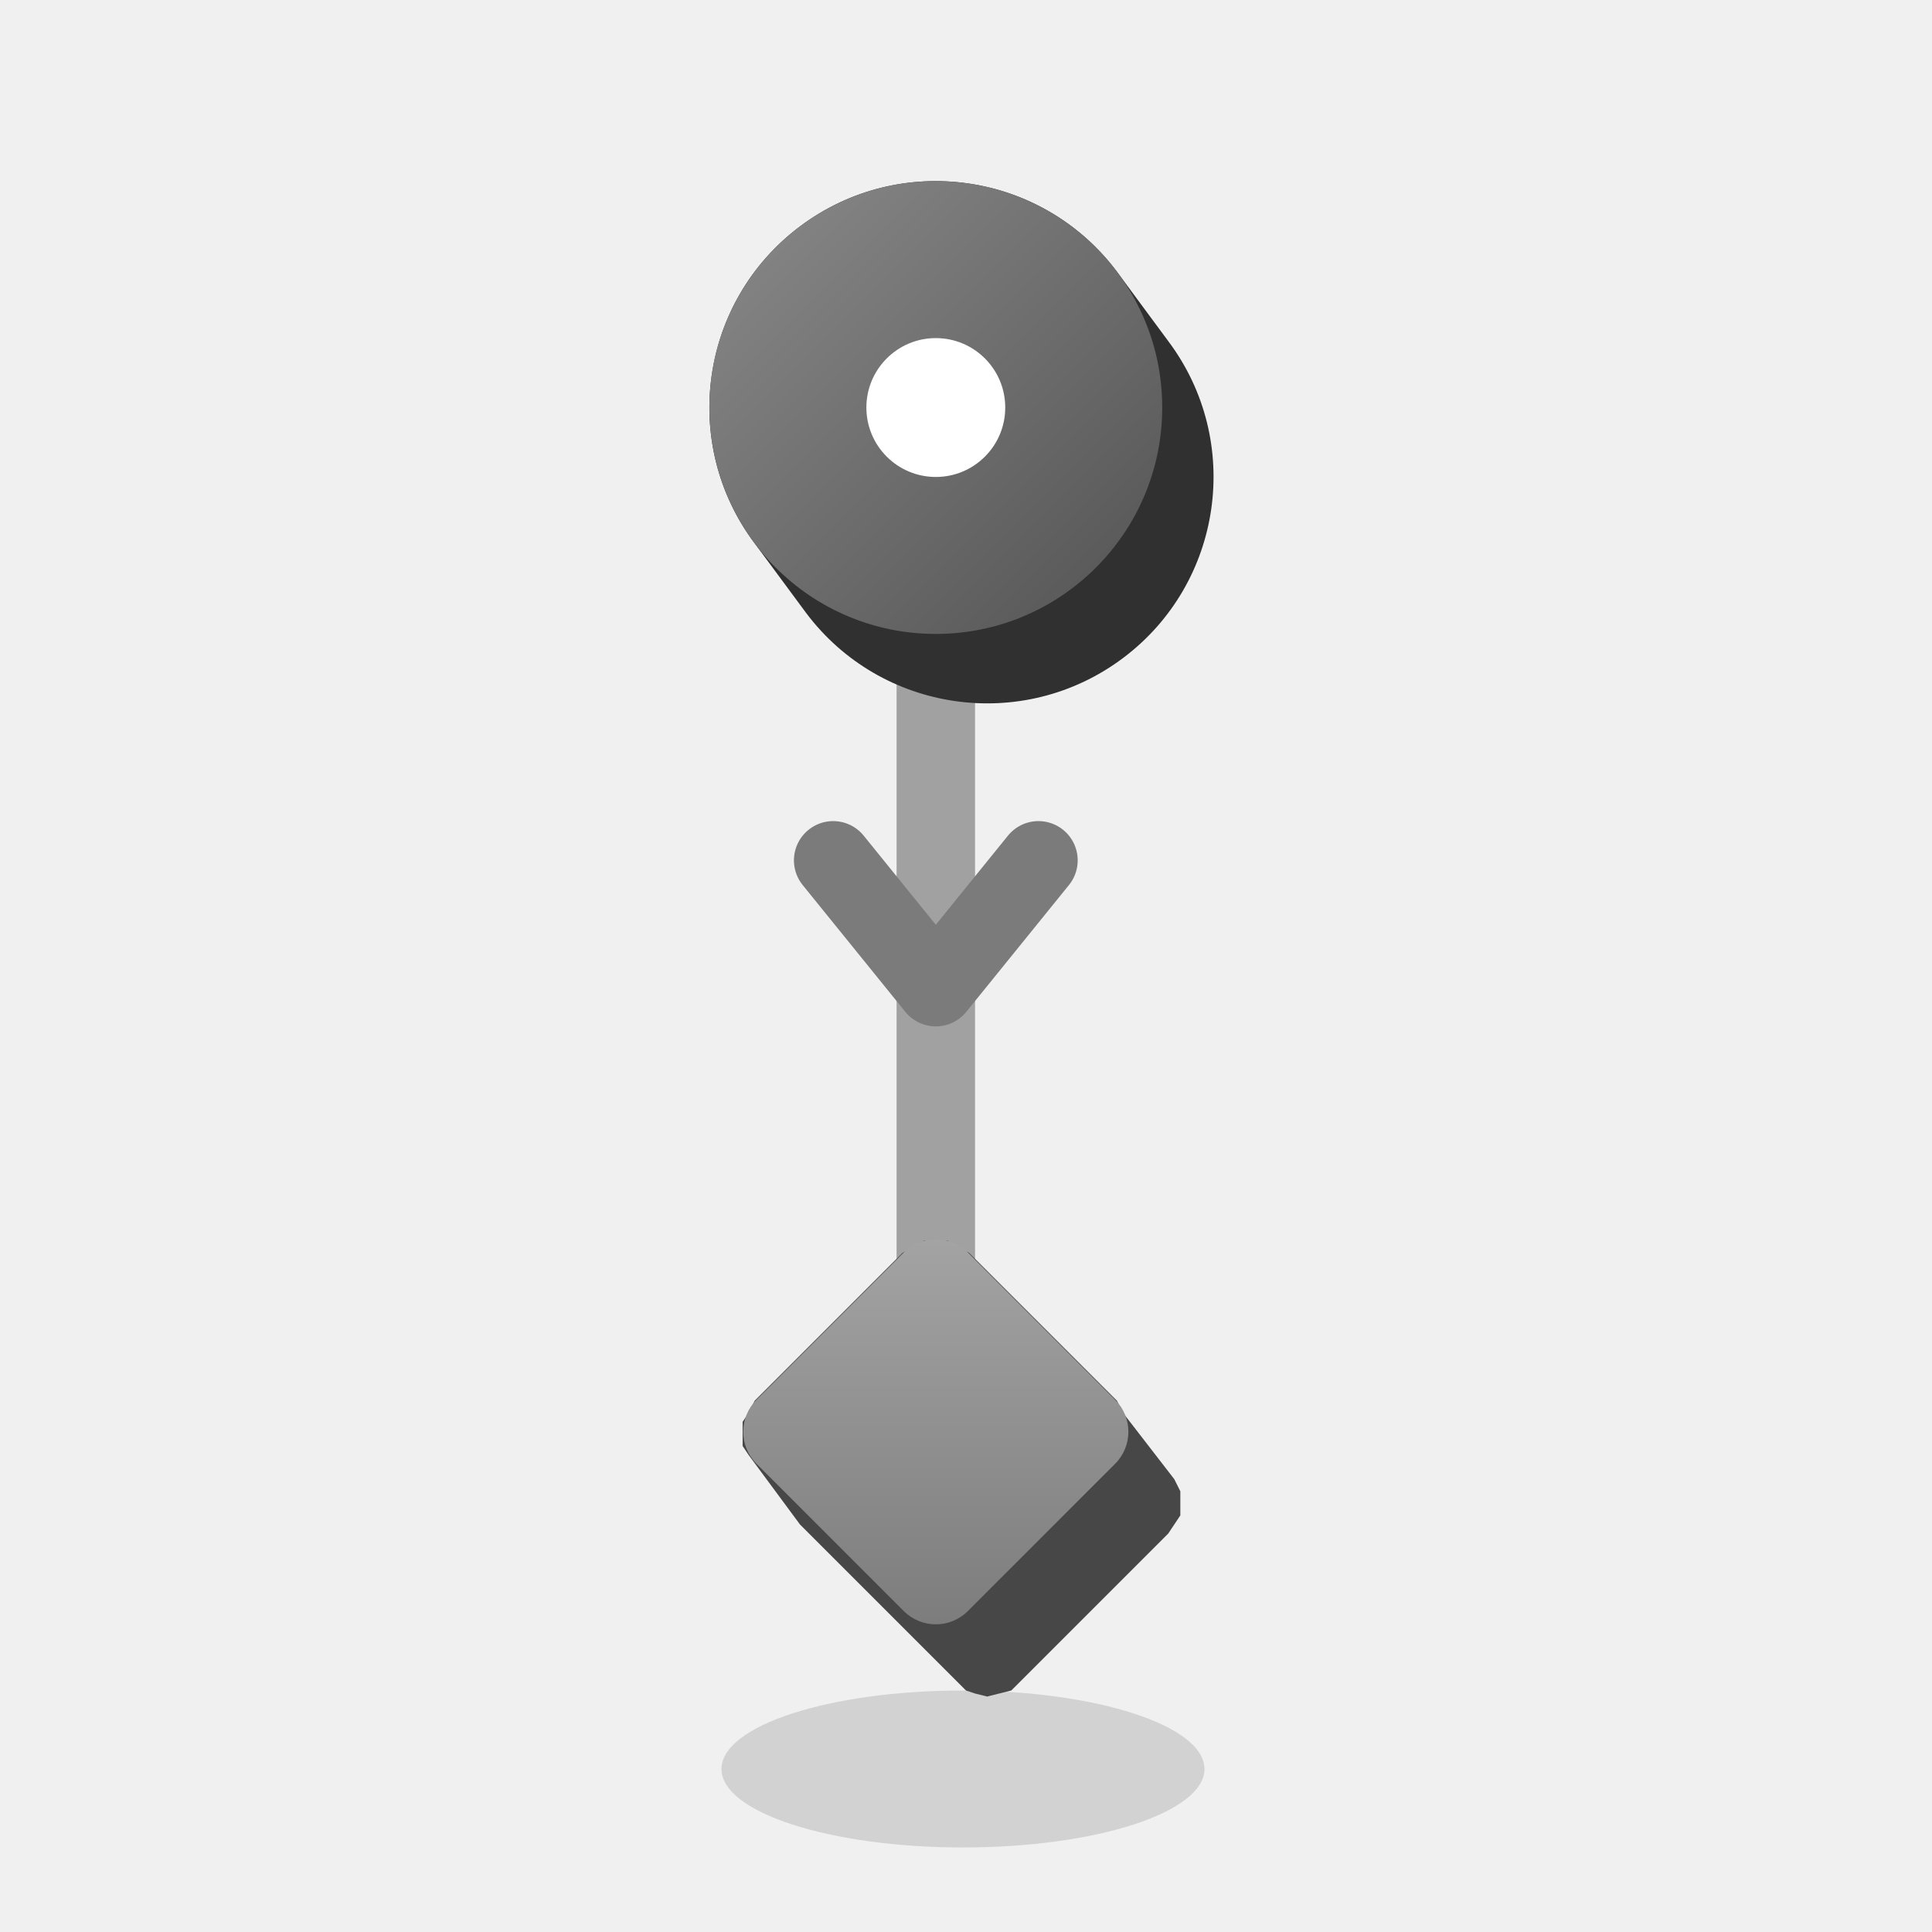
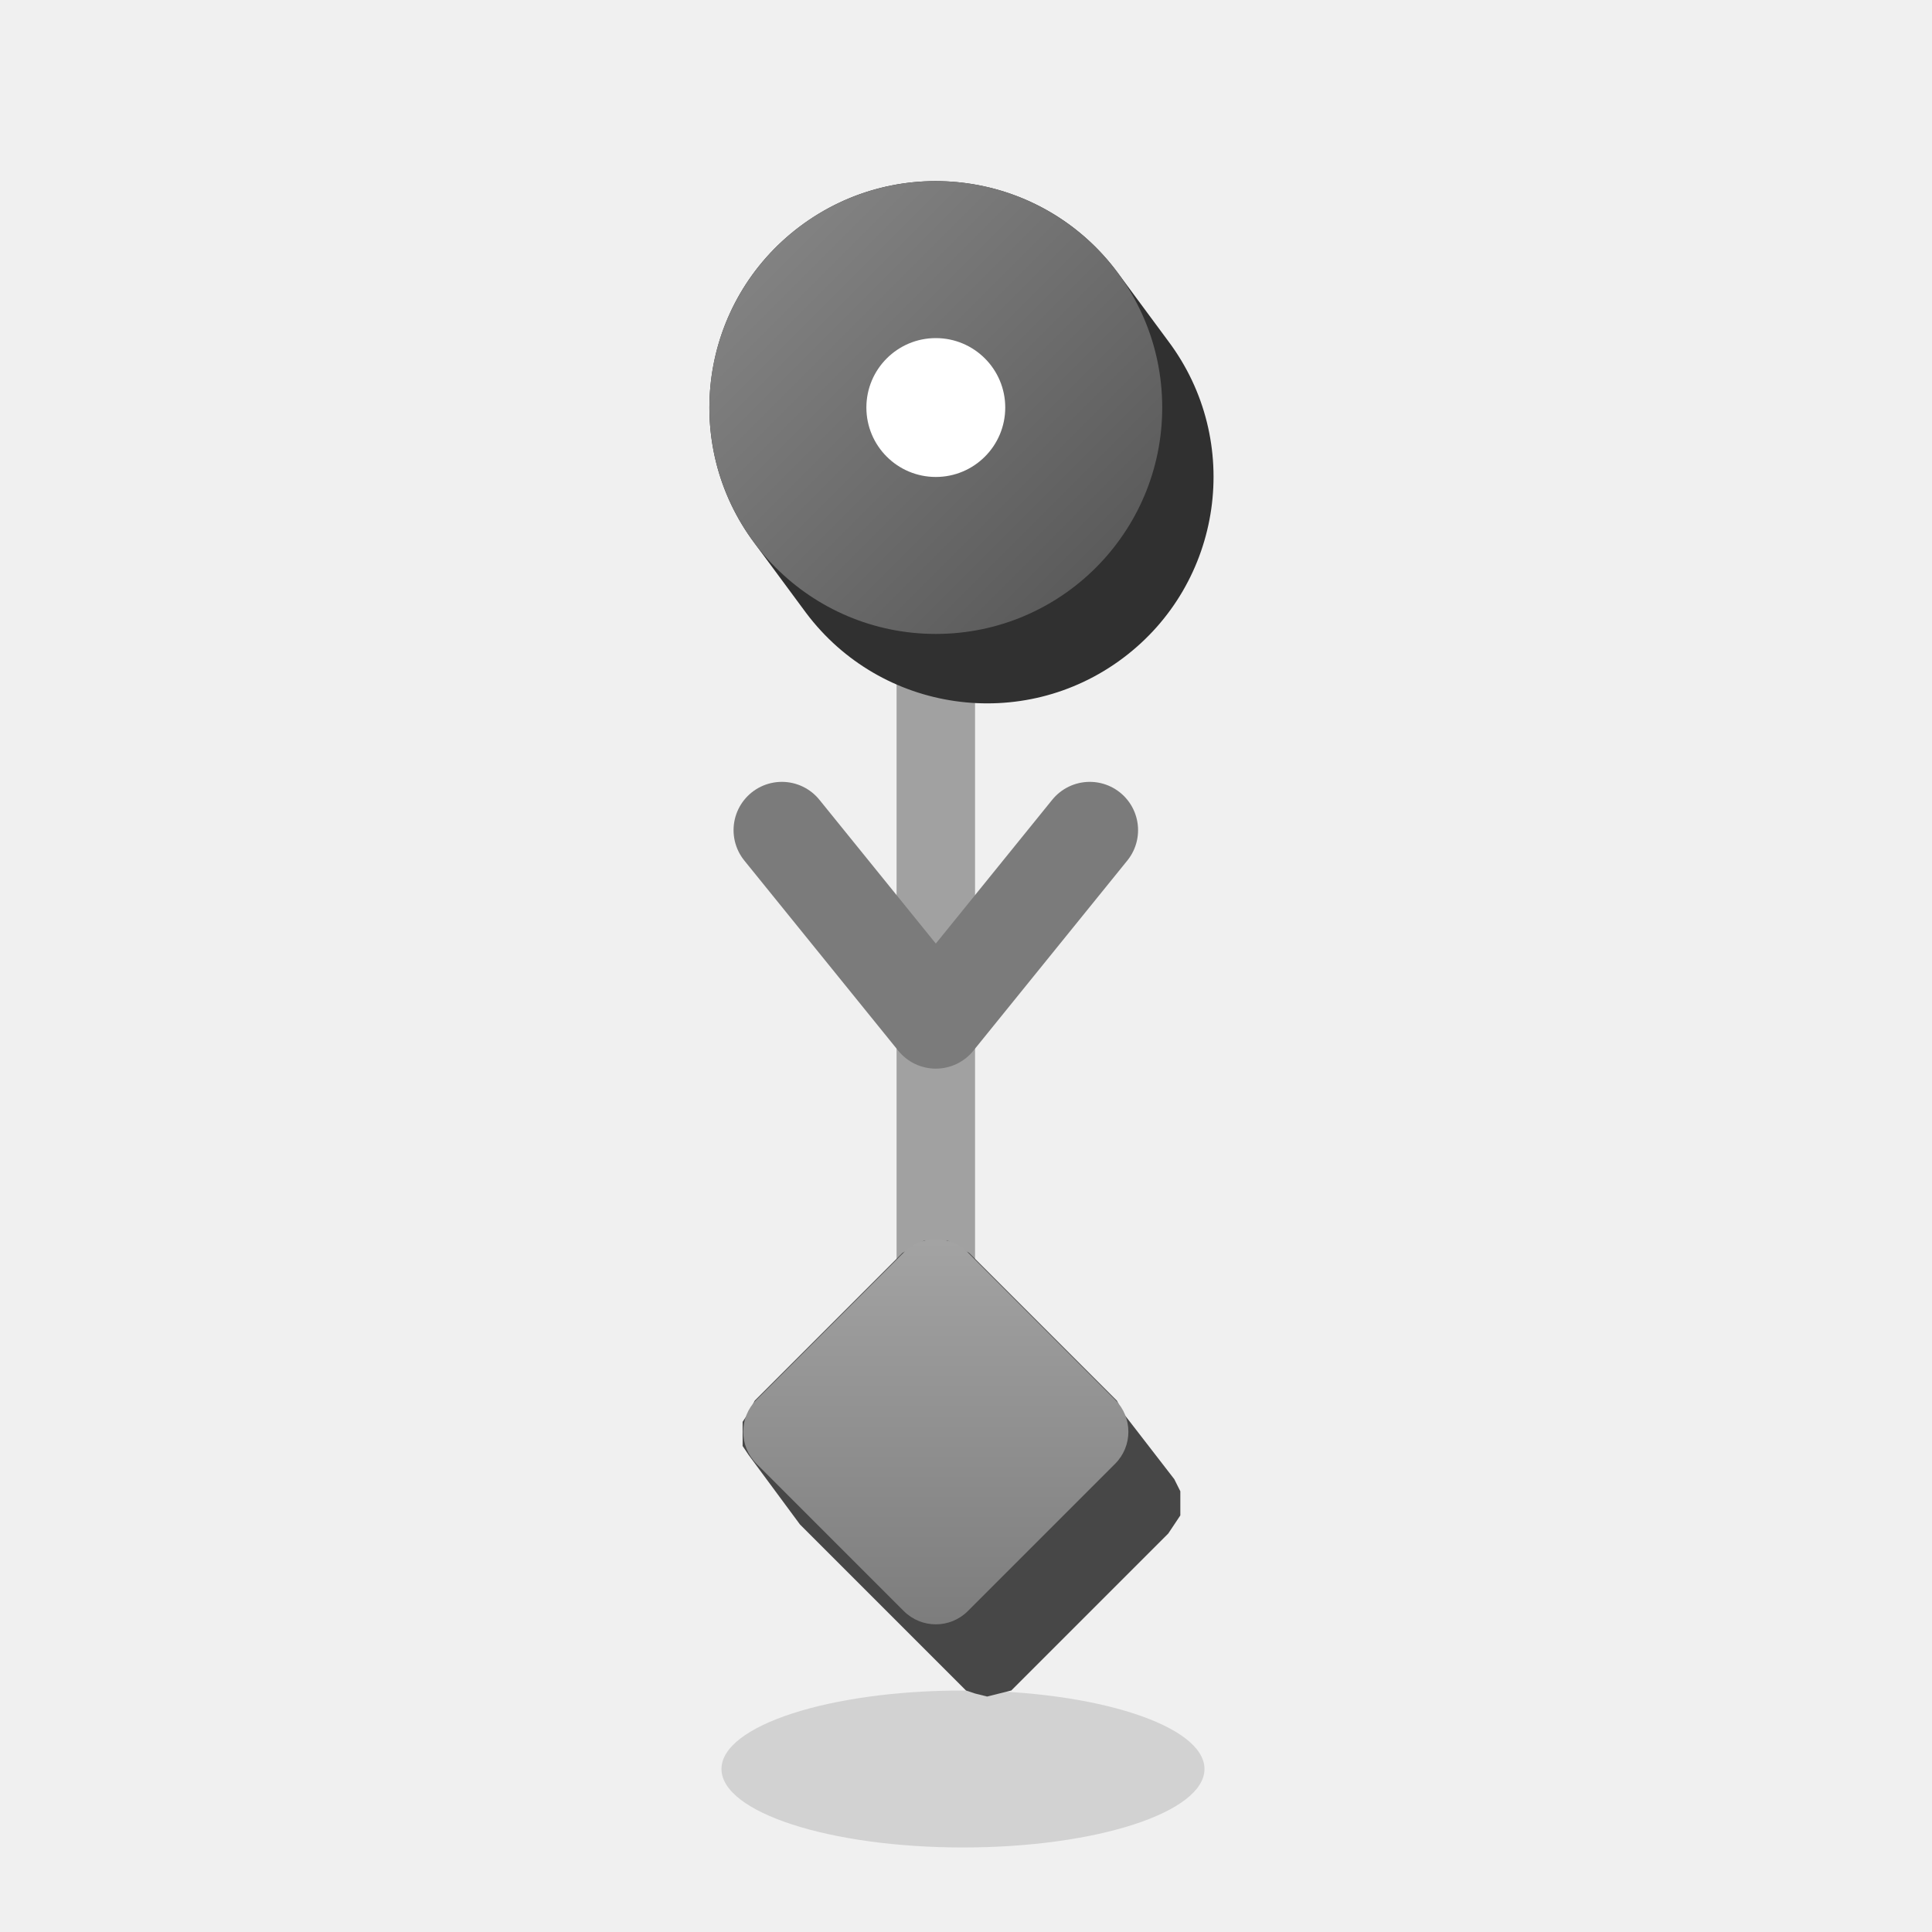
<svg xmlns="http://www.w3.org/2000/svg" viewBox="0 0 64 64" width="64" height="64">
  <defs>
    <linearGradient id="grad_person_ward_ink" x1="0" y1="0" x2="1" y2="1">
      <stop offset="0" stop-color="#8A8A8A" />
      <stop offset="1" stop-color="#535353" />
    </linearGradient>
    <linearGradient id="grad_person_ward_orange" x1="0" y1="0" x2="1" y2="1">
      <stop offset="0" stop-color="#A5A5A5" />
      <stop offset="1" stop-color="#7B7B7B" />
    </linearGradient>
  </defs>
  <g class="shadow">
    <ellipse cx="31.9" cy="58.6" rx="8" ry="2.6" fill="#171717" opacity="0.14" />
  </g>
  <g class="links">
    <path d="M31 13.5L31 47.5" fill="none" stroke="#A1A1A1" stroke-linecap="round" stroke-linejoin="round" stroke-width="2.6" />
  </g>
  <g class="solids">
    <g>
      <path d="M25 18L26.7 20.3A7.5 7.5 0 0 0 38.7 11.3L37 9A7.5 7.5 0 0 0 25 18Z" fill="#303030" />
      <circle cx="31" cy="13.5" r="7.5" fill="url(#grad_person_ward_ink)" />
    </g>
    <g>
      <path d="M24.6 47.5L24.6 47.1L24.8 46.8L25 46.4L29.9 41.5L30.3 41.3L30.6 41.1L31 41.1L31.4 41.1L31.7 41.3L32.1 41.5L37 46.4L37.2 46.8L38.9 49L39.1 49.4L39.1 49.8L39.1 50.2L38.9 50.5L38.7 50.8L33.8 55.7L33.5 56L33.1 56.1L32.7 56.2L32.3 56.1L32 56L31.7 55.7L26.8 50.8L26.5 50.5L24.8 48.2L24.6 47.9Z" fill="#474747" />
      <rect x="26" y="42.5" width="9.9" height="9.9" rx="1.5" transform="rotate(45 31 47.5)" fill="url(#grad_person_ward_orange)" />
    </g>
  </g>
  <g class="marks">
    <path d="M28.7 13.5a2.3 2.3 0 1 0 4.6 0a2.3 2.3 0 1 0 -4.6 0Z" fill="#FFFFFF" />
-     <path d="M27.6 28.5L31 32.7L34.4 28.5" fill="none" stroke="#7B7B7B" stroke-width="2.6" stroke-linecap="round" stroke-linejoin="round" />
+     <path d="M25.9 27.5L31 33.8L36.1 27.5" fill="none" stroke="#7B7B7B" stroke-width="3.2" stroke-linecap="round" stroke-linejoin="round" />
  </g>
</svg>
